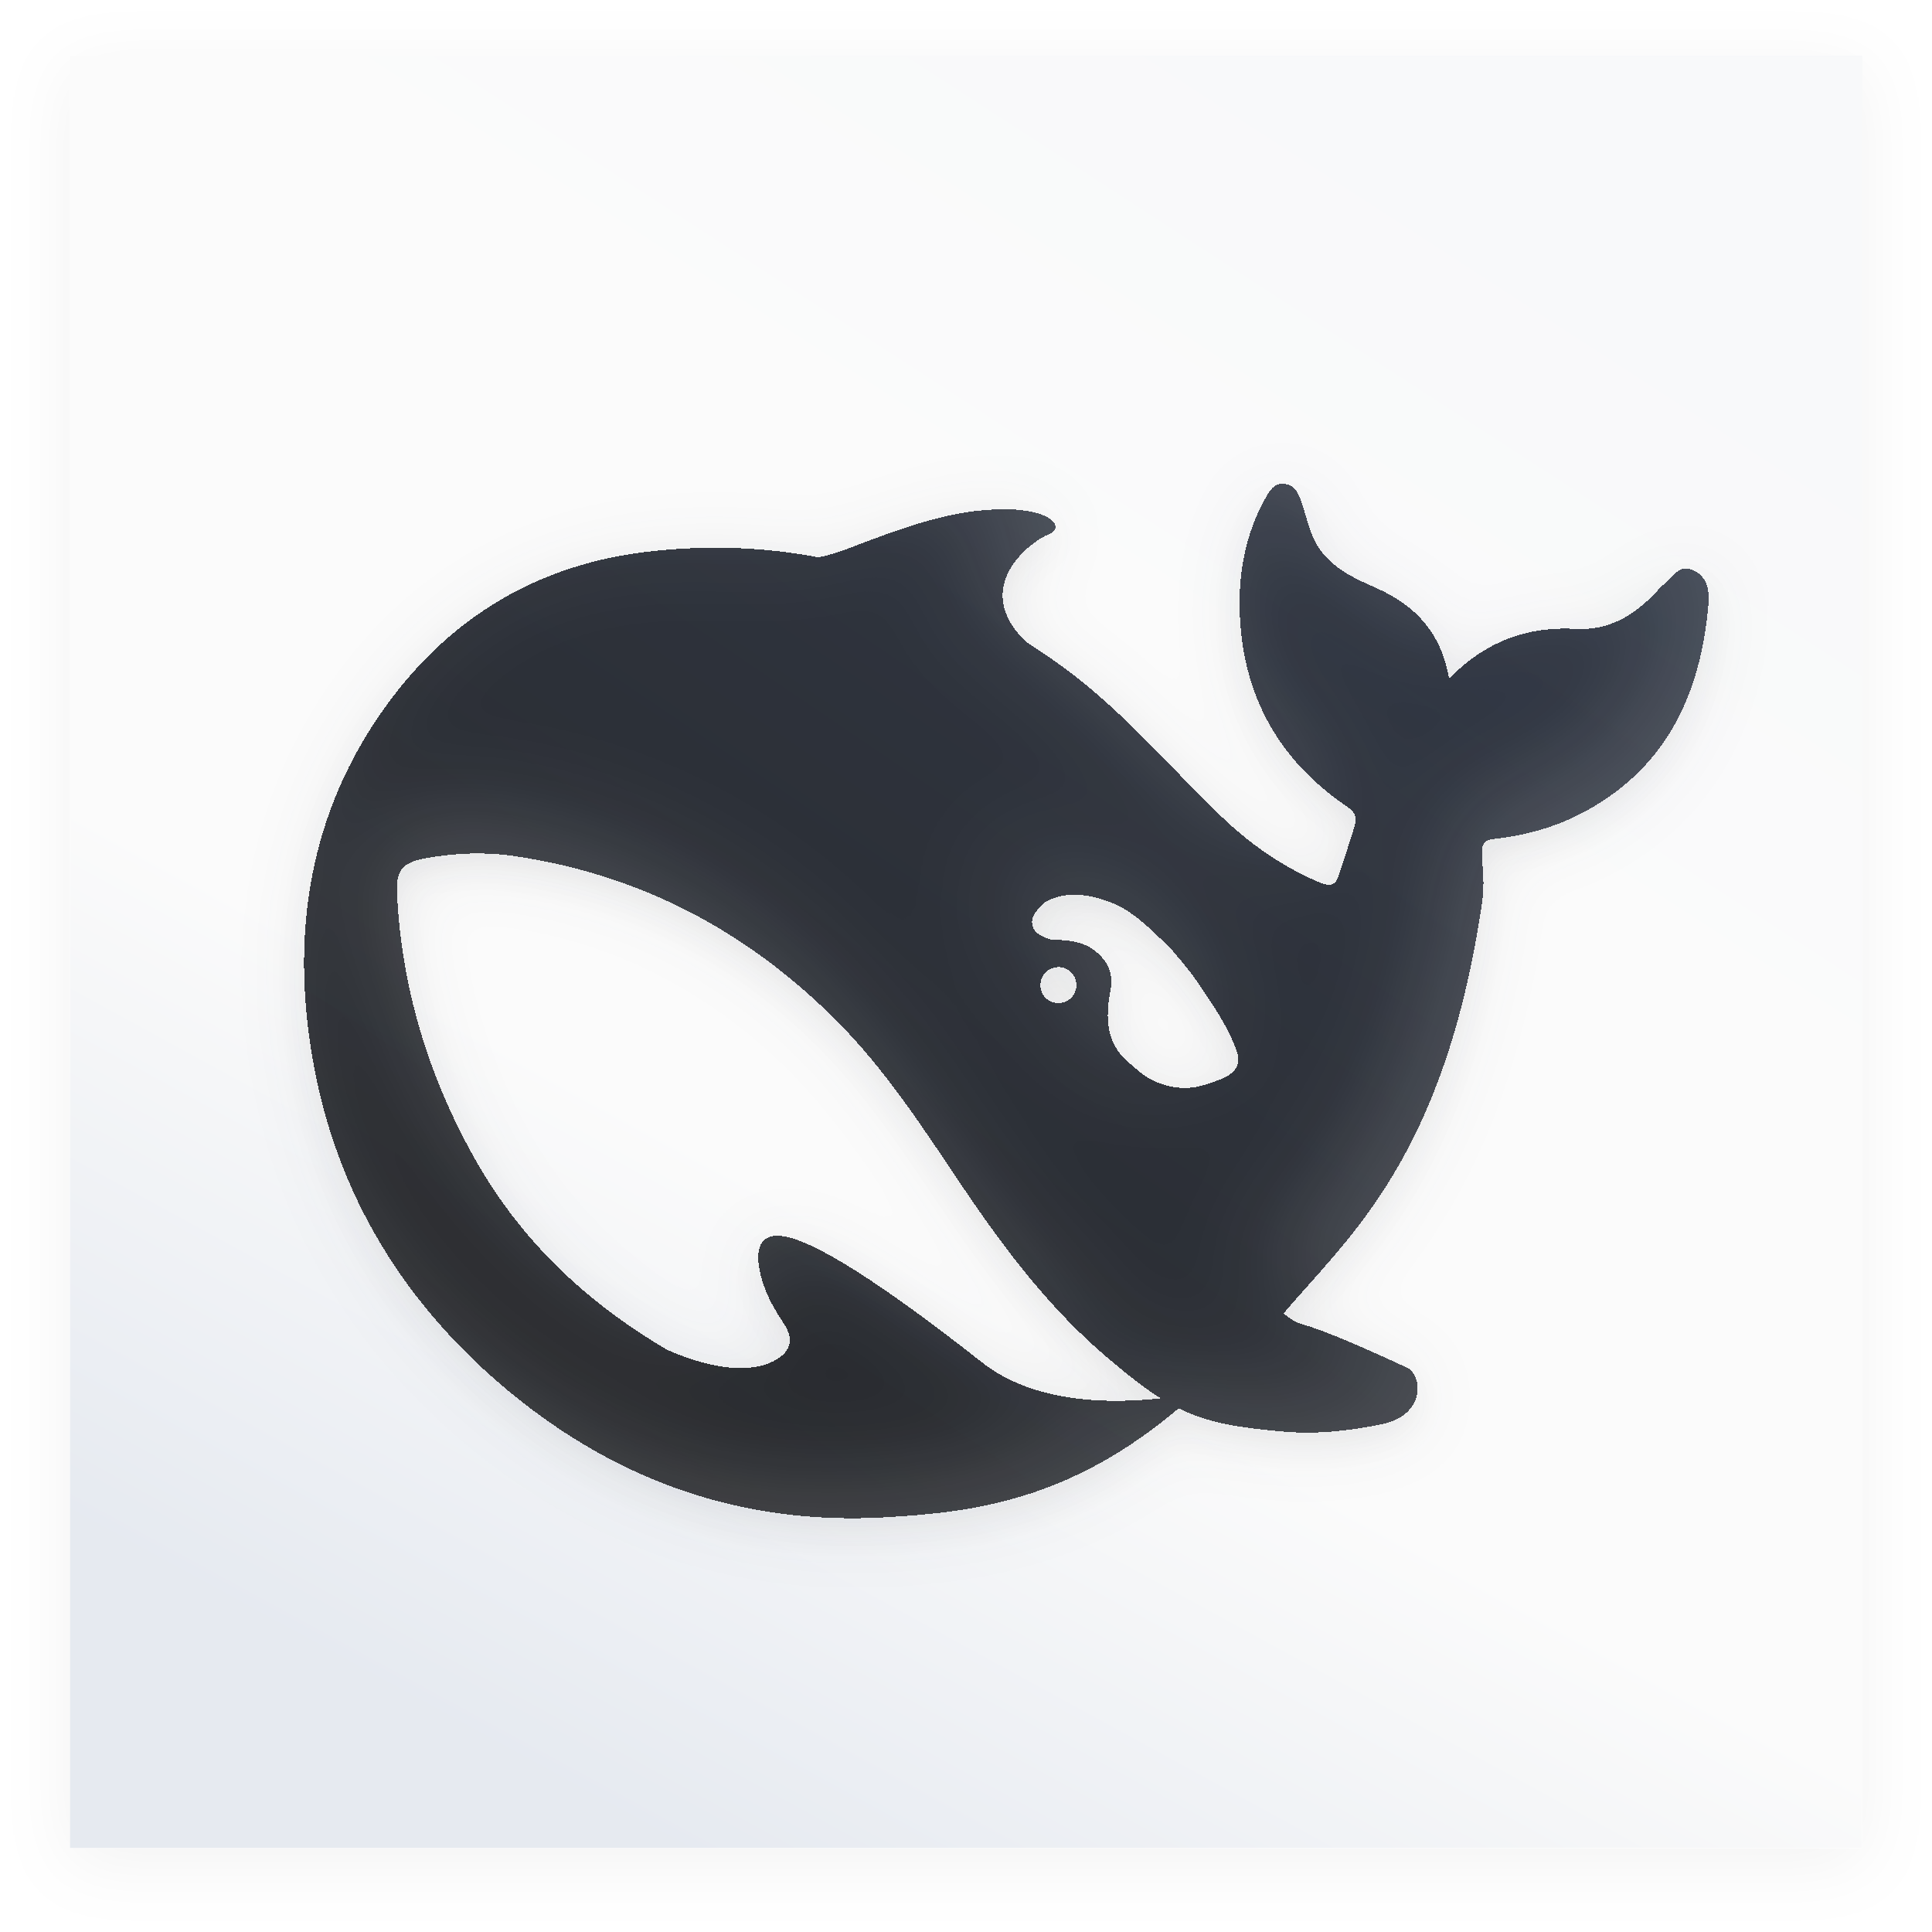
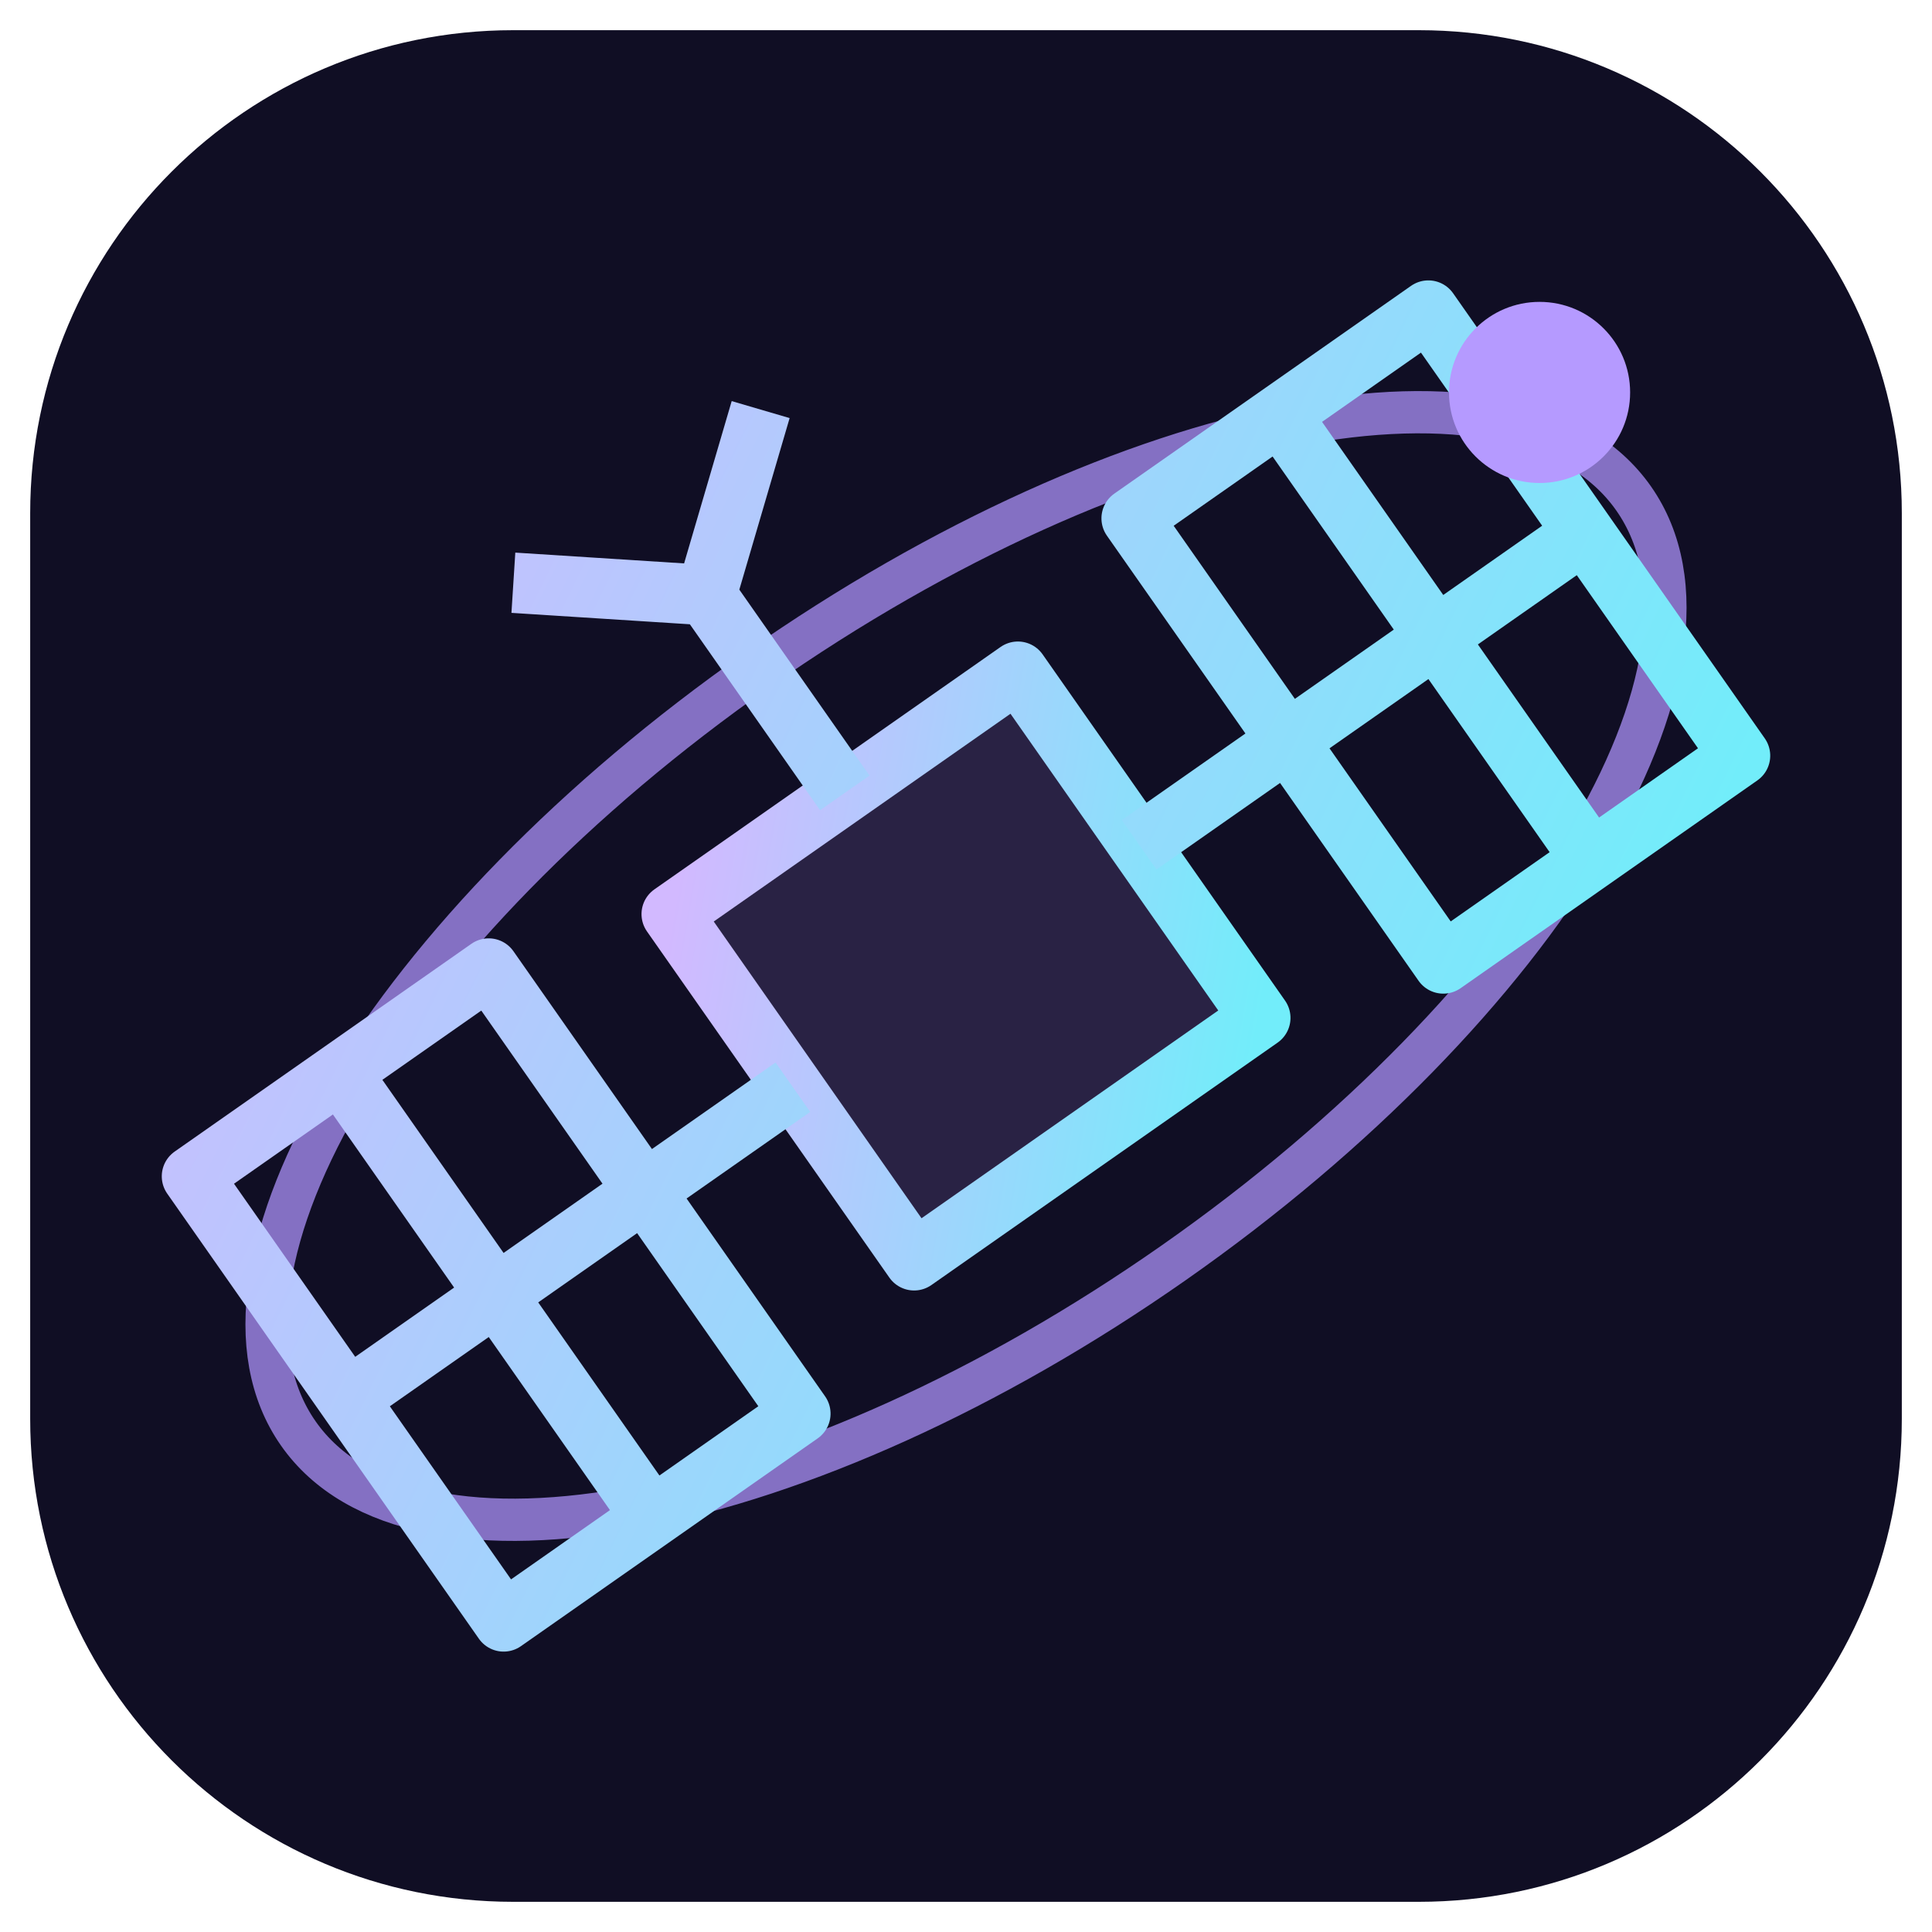
- <svg xmlns="http://www.w3.org/2000/svg" width="1104" height="1104" viewBox="0 0 1104 1104" fill="none">
-   <g filter="url(#filter0_d_1637_371)">
-     <rect width="1024" height="1024" transform="translate(40 32)" fill="#FBFBFB" />
-     <rect width="1024" height="1024" transform="translate(40 32)" fill="url(#paint0_linear_1637_371)" fill-opacity="0.4" />
-     <rect width="1024" height="1024" transform="translate(40 32)" fill="url(#paint1_linear_1637_371)" fill-opacity="0.8" />
-     <g filter="url(#filter1_ddi_1637_371)">
-       <path d="M968.002 326.025C959.5 321.85 955.842 329.804 950.865 333.835C949.162 335.143 947.722 336.834 946.283 338.393C933.859 351.673 919.336 360.407 900.376 359.363C872.649 357.804 848.963 366.525 828.035 387.759C823.586 361.583 808.812 345.951 786.313 335.936C774.536 330.729 762.64 325.51 754.401 314.186C748.645 306.112 747.074 297.127 744.195 288.274C742.36 282.936 740.538 277.465 734.385 276.554C727.718 275.51 725.103 281.112 722.476 285.803C712.006 304.95 707.952 326.039 708.349 347.405C709.26 395.463 729.54 433.742 769.823 460.962C774.404 464.094 775.579 467.212 774.14 471.771C771.394 481.153 768.119 490.257 765.241 499.639C763.406 505.624 760.66 506.933 754.256 504.329C732.154 495.08 713.049 481.417 696.175 464.874C667.524 437.138 641.633 406.536 609.325 382.566C601.733 376.964 594.154 371.758 586.298 366.802C553.33 334.773 590.616 308.464 599.251 305.333C608.282 302.082 602.393 290.877 573.214 291.009C544.048 291.141 517.364 300.906 483.353 313.935C478.389 315.891 473.147 317.318 467.786 318.494C436.917 312.64 404.873 311.332 371.377 315.111C308.332 322.141 257.975 351.964 220.953 402.876C176.471 464.081 166.014 533.624 178.835 606.153C192.302 682.594 231.291 745.887 291.194 795.372C353.328 846.68 424.876 871.813 506.498 866.99C556.076 864.122 611.279 857.489 673.532 804.74C689.23 812.55 705.708 815.681 733.052 818.02C754.111 819.976 774.391 816.976 790.076 813.726C814.674 808.519 812.971 785.726 804.072 781.564C731.995 747.962 747.826 761.638 733.435 750.565C770.06 707.198 825.263 662.139 846.85 516.156C848.553 504.567 847.114 497.273 846.85 487.892C846.718 482.157 848.025 479.95 854.574 479.303C872.623 477.215 890.156 472.273 906.238 463.42C952.938 437.892 971.765 395.965 976.215 345.7C976.875 338.01 976.083 330.069 967.976 326.039L968.002 326.025ZM561.067 778.432C491.222 723.477 457.343 705.374 443.347 706.154C430.263 706.933 432.626 721.918 435.505 731.682C438.515 741.315 442.436 747.962 447.929 756.418C451.718 762.021 454.346 770.345 444.14 776.609C421.641 790.549 382.533 771.918 380.698 771.006C335.174 744.182 297.109 708.757 270.293 660.316C244.389 613.698 229.35 563.685 226.868 510.302C226.208 497.406 230.01 492.847 242.831 490.508C259.704 487.376 277.106 486.729 293.98 489.2C365.264 499.625 425.959 531.523 476.844 582.052C505.878 610.831 527.861 645.213 550.491 678.815C574.561 714.492 600.452 748.49 633.42 776.358C645.066 786.122 654.348 793.548 663.247 799.019C636.431 802.018 591.698 802.666 561.08 778.445L561.067 778.432ZM594.55 562.905C594.55 557.171 599.132 552.625 604.888 552.625C606.195 552.625 607.371 552.876 608.414 553.273C609.853 553.801 611.16 554.581 612.203 555.744C614.038 557.567 615.081 560.17 615.081 562.905C615.081 568.64 610.5 573.185 604.743 573.185C598.987 573.185 594.537 568.627 594.537 562.905H594.55ZM698.539 616.301C691.871 619.037 685.19 621.375 678.787 621.64C668.845 622.155 657.992 618.125 652.103 613.17C642.953 605.479 636.404 601.185 633.658 587.773C632.483 582.039 633.13 573.185 634.186 568.111C636.536 557.171 633.922 550.141 626.212 543.759C619.927 538.553 611.952 537.112 603.185 537.112C599.911 537.112 596.914 535.685 594.682 534.509C591.025 532.686 588.015 528.127 590.893 522.525C591.804 520.701 596.254 516.275 597.297 515.495C609.206 508.716 622.937 510.936 635.625 516.01C647.403 520.833 656.288 529.686 669.109 542.186C682.193 557.289 684.543 561.465 692.003 572.789C697.892 581.642 703.252 590.759 706.909 601.185C709.128 607.699 706.249 613.038 698.539 616.288V616.301Z" fill="url(#paint2_linear_1637_371)" fill-opacity="0.9" shape-rendering="crispEdges" />
-     </g>
-   </g>
+ <svg xmlns="http://www.w3.org/2000/svg" width="512" height="512" viewBox="0 0 64 64">
  <defs>
-     <filter id="filter0_d_1637_371" x="-8" y="-16" width="1120" height="1120" filterUnits="userSpaceOnUse" color-interpolation-filters="sRGB">
-       <feFlood flood-opacity="0" result="BackgroundImageFix" />
-       <feColorMatrix in="SourceAlpha" type="matrix" values="0 0 0 0 0 0 0 0 0 0 0 0 0 0 0 0 0 0 127 0" result="hardAlpha" />
-       <feOffset dy="8" />
-       <feGaussianBlur stdDeviation="20" />
-       <feComposite in2="hardAlpha" operator="out" />
-       <feColorMatrix type="matrix" values="0 0 0 0 0 0 0 0 0 0 0 0 0 0 0 0 0 0 0.05 0" />
-       <feBlend mode="normal" in2="BackgroundImageFix" result="effect1_dropShadow_1637_371" />
-       <feBlend mode="normal" in="BackgroundImageFix" in2="effect1_dropShadow_1637_371" result="BackgroundImageFix" />
-       <feBlend mode="normal" in="SourceGraphic" in2="BackgroundImageFix" result="shape" />
-     </filter>
-     <filter id="filter1_ddi_1637_371" x="133.744" y="240.427" width="882.652" height="671.147" filterUnits="userSpaceOnUse" color-interpolation-filters="sRGB">
-       <feFlood flood-opacity="0" result="BackgroundImageFix" />
-       <feColorMatrix in="SourceAlpha" type="matrix" values="0 0 0 0 0 0 0 0 0 0 0 0 0 0 0 0 0 0 127 0" result="hardAlpha" />
-       <feOffset dy="4" />
-       <feGaussianBlur stdDeviation="20" />
-       <feComposite in2="hardAlpha" operator="out" />
-       <feColorMatrix type="matrix" values="0 0 0 0 0.176 0 0 0 0 0.192 0 0 0 0 0.231 0 0 0 0.08 0" />
-       <feBlend mode="normal" in2="BackgroundImageFix" result="effect1_dropShadow_1637_371" />
-       <feColorMatrix in="SourceAlpha" type="matrix" values="0 0 0 0 0 0 0 0 0 0 0 0 0 0 0 0 0 0 127 0" result="hardAlpha" />
-       <feOffset dy="8" />
-       <feGaussianBlur stdDeviation="8" />
-       <feComposite in2="hardAlpha" operator="out" />
-       <feColorMatrix type="matrix" values="0 0 0 0 0.173 0 0 0 0 0.188 0 0 0 0 0.224 0 0 0 0.04 0" />
-       <feBlend mode="normal" in2="effect1_dropShadow_1637_371" result="effect2_dropShadow_1637_371" />
-       <feBlend mode="normal" in="SourceGraphic" in2="BackgroundImageFix" result="shape" />
-       <feColorMatrix in="SourceAlpha" type="matrix" values="0 0 0 0 0 0 0 0 0 0 0 0 0 0 0 0 0 0 127 0" result="hardAlpha" />
-       <feOffset dx="-16" dy="-20" />
-       <feGaussianBlur stdDeviation="30" />
-       <feComposite in2="hardAlpha" operator="arithmetic" k2="-1" k3="1" />
-       <feColorMatrix type="matrix" values="0 0 0 0 1 0 0 0 0 1 0 0 0 0 1 0 0 0 0.15 0" />
-       <feBlend mode="normal" in2="shape" result="effect3_innerShadow_1637_371" />
-       <feBlend mode="normal" in="effect3_innerShadow_1637_371" in2="effect2_dropShadow_1637_371" result="effect3_innerShadow_1637_371" />
-     </filter>
-     <linearGradient id="paint0_linear_1637_371" x1="973.58" y1="1.59609e-05" x2="378.123" y2="917.86" gradientUnits="userSpaceOnUse">
-       <stop offset="0.142" stop-color="#D4DBE9" />
-       <stop offset="0.486" stop-color="#FBFBFB" />
-     </linearGradient>
-     <linearGradient id="paint1_linear_1637_371" x1="603.371" y1="445.063" x2="239.356" y2="1111.41" gradientUnits="userSpaceOnUse">
-       <stop offset="0.363" stop-color="#FBFBFB" />
-       <stop offset="0.83" stop-color="#E1E6EE" />
-     </linearGradient>
-     <linearGradient id="paint2_linear_1637_371" x1="849.855" y1="39.085" x2="331.636" y2="802.645" gradientUnits="userSpaceOnUse">
-       <stop offset="0.086" stop-color="#1C2434" />
-       <stop offset="1" stop-color="#0F1115" />
+     <linearGradient id="g" x2="1" y2="1">
+       <stop stop-color="#d2b9ff" />
+       <stop offset="1" stop-color="#72edfa" />
    </linearGradient>
  </defs>
+   <rect x="1" y="1" width="62" height="62" rx="16" fill="#100e24" />
+   <ellipse cx="32" cy="32" rx="27" ry="12" transform="rotate(-35 32 32)" fill="none" stroke="#8470c3" stroke-width="1.4" />
+   <g transform="rotate(-35 32 32)" stroke="url(#g)" stroke-width="2" stroke-linejoin="round">
+     <path d="M25 25h14v14H25z" fill="#292244" />
+     <path d="M7 23h12v18H7zm38 0h12v18H45zM13 23v18m38-18v18M7 32h12m26 0h12m-38 0h6m14 0h6M32 25v-8m-5-4 5 4 5-4" fill="none" />
+   </g>
+   <circle cx="51" cy="13" r="3" fill="#b59aff" />
</svg>
